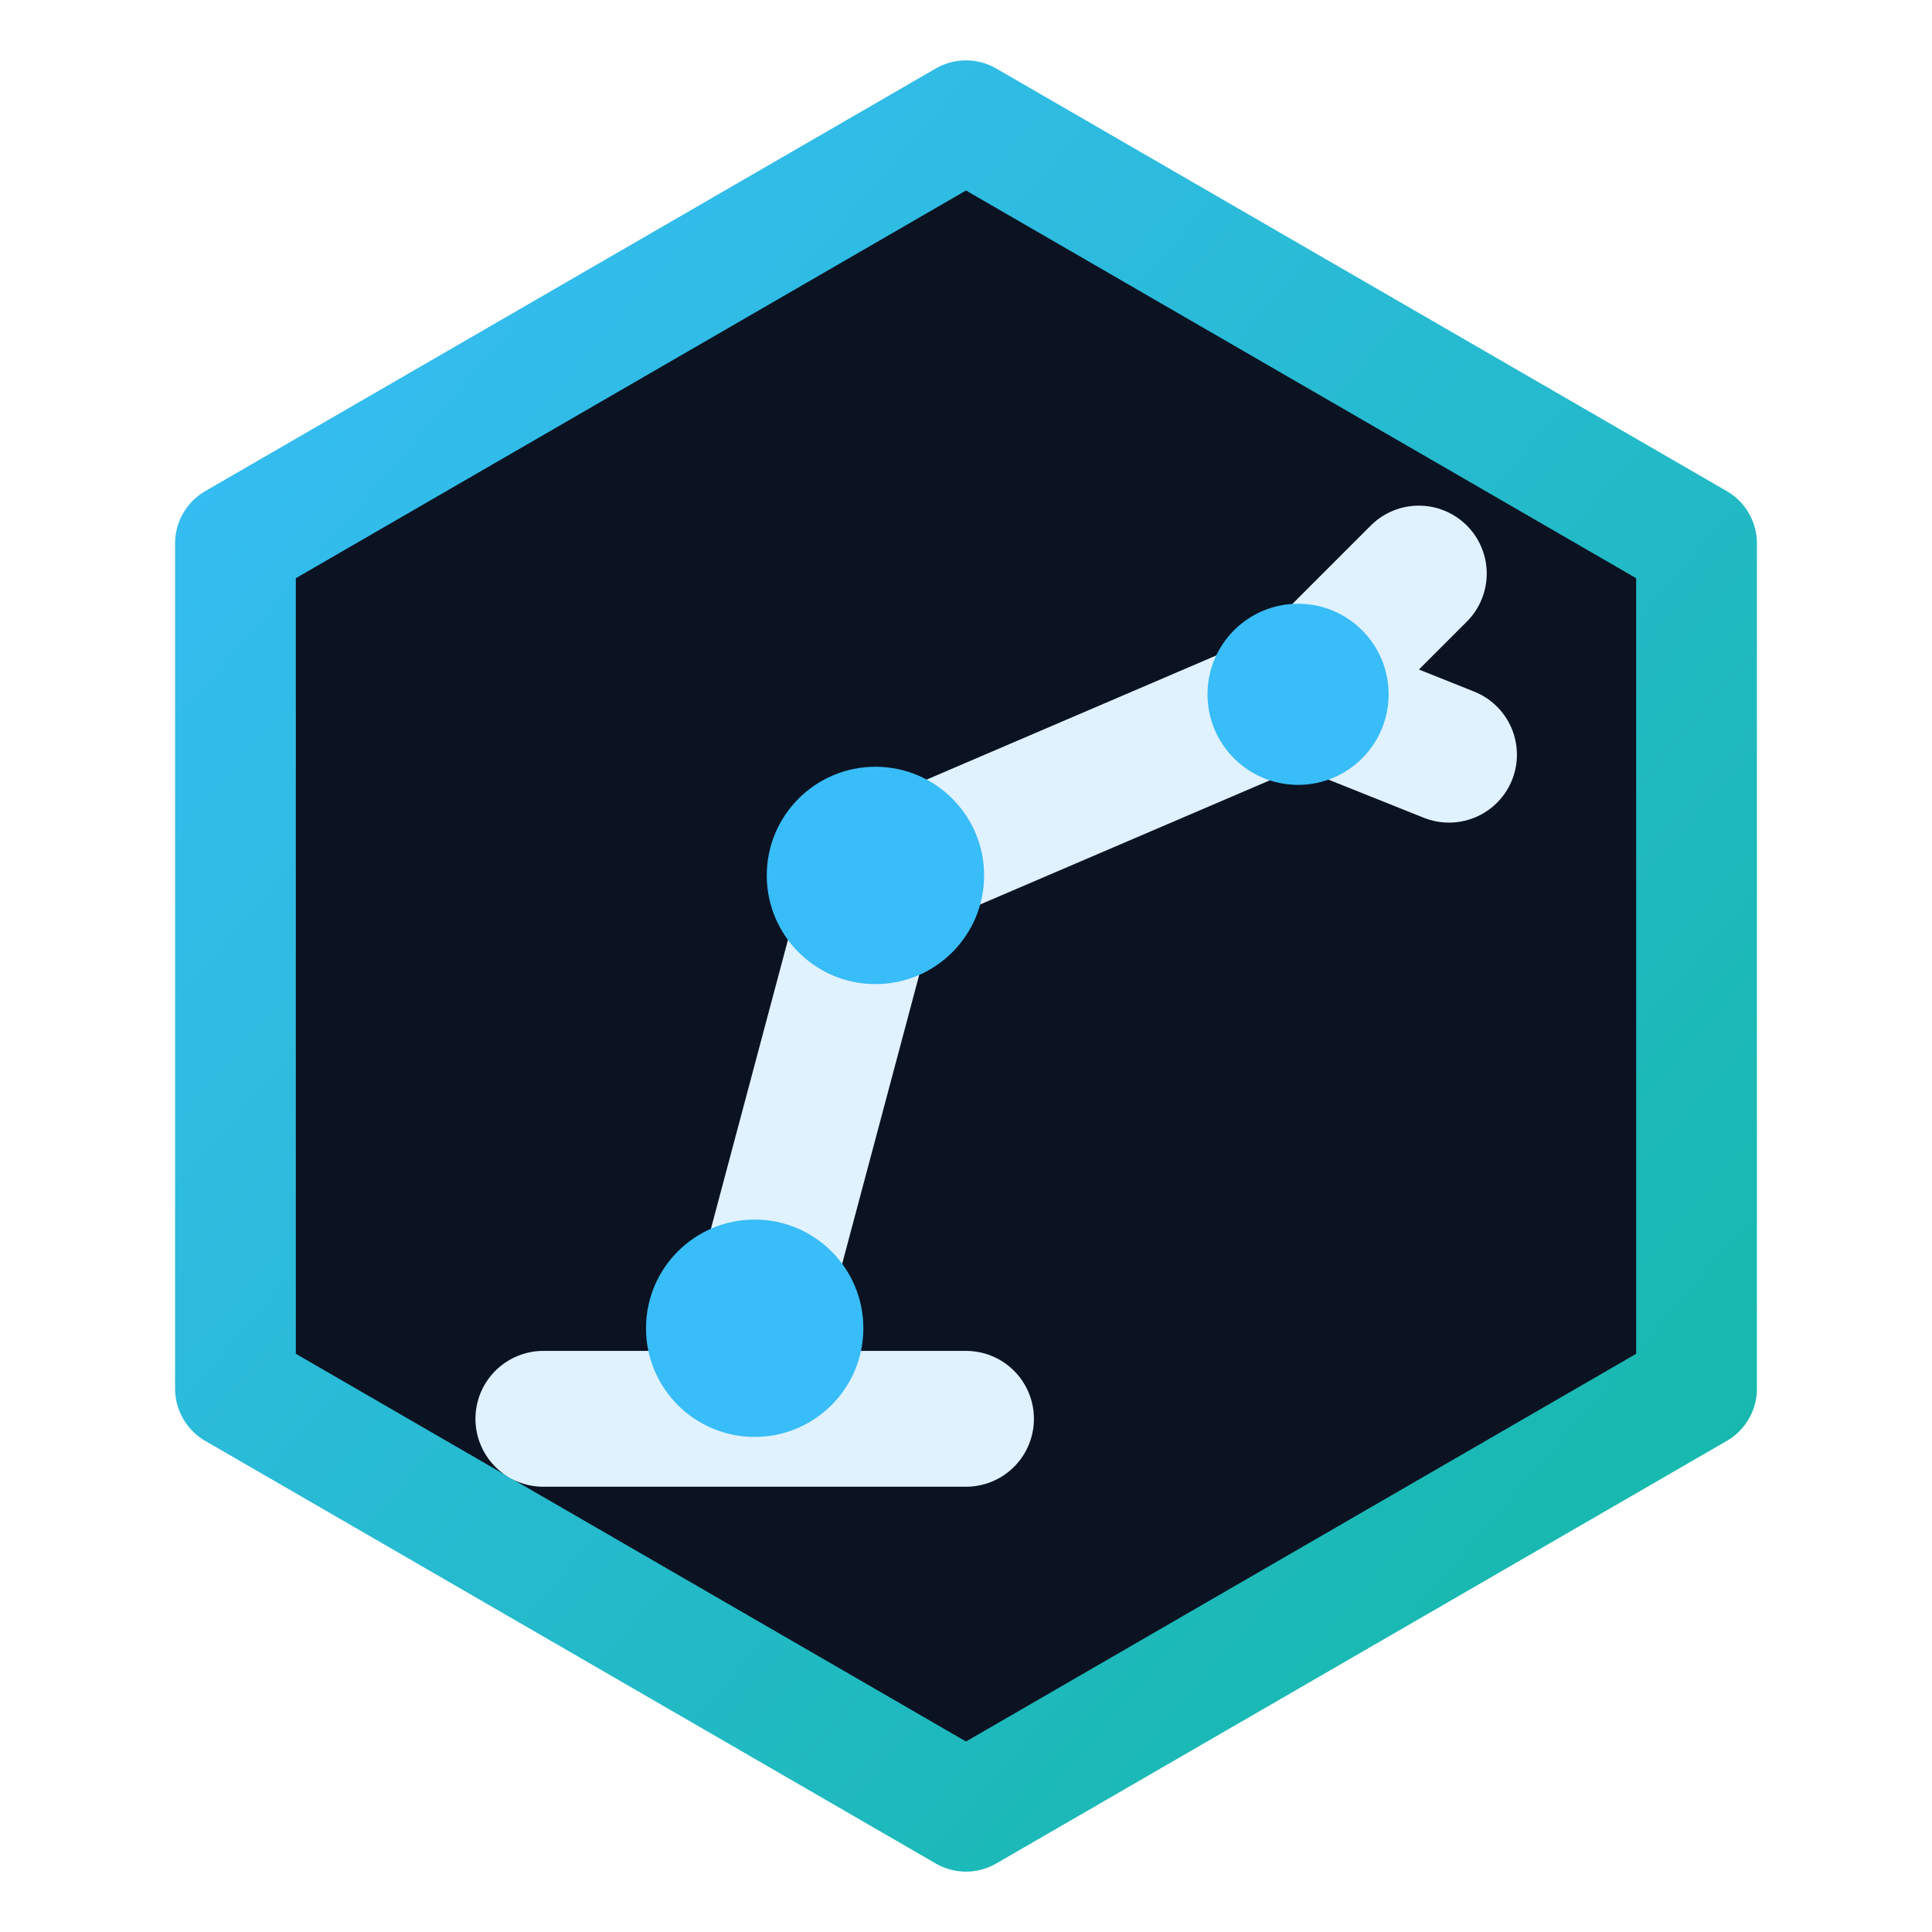
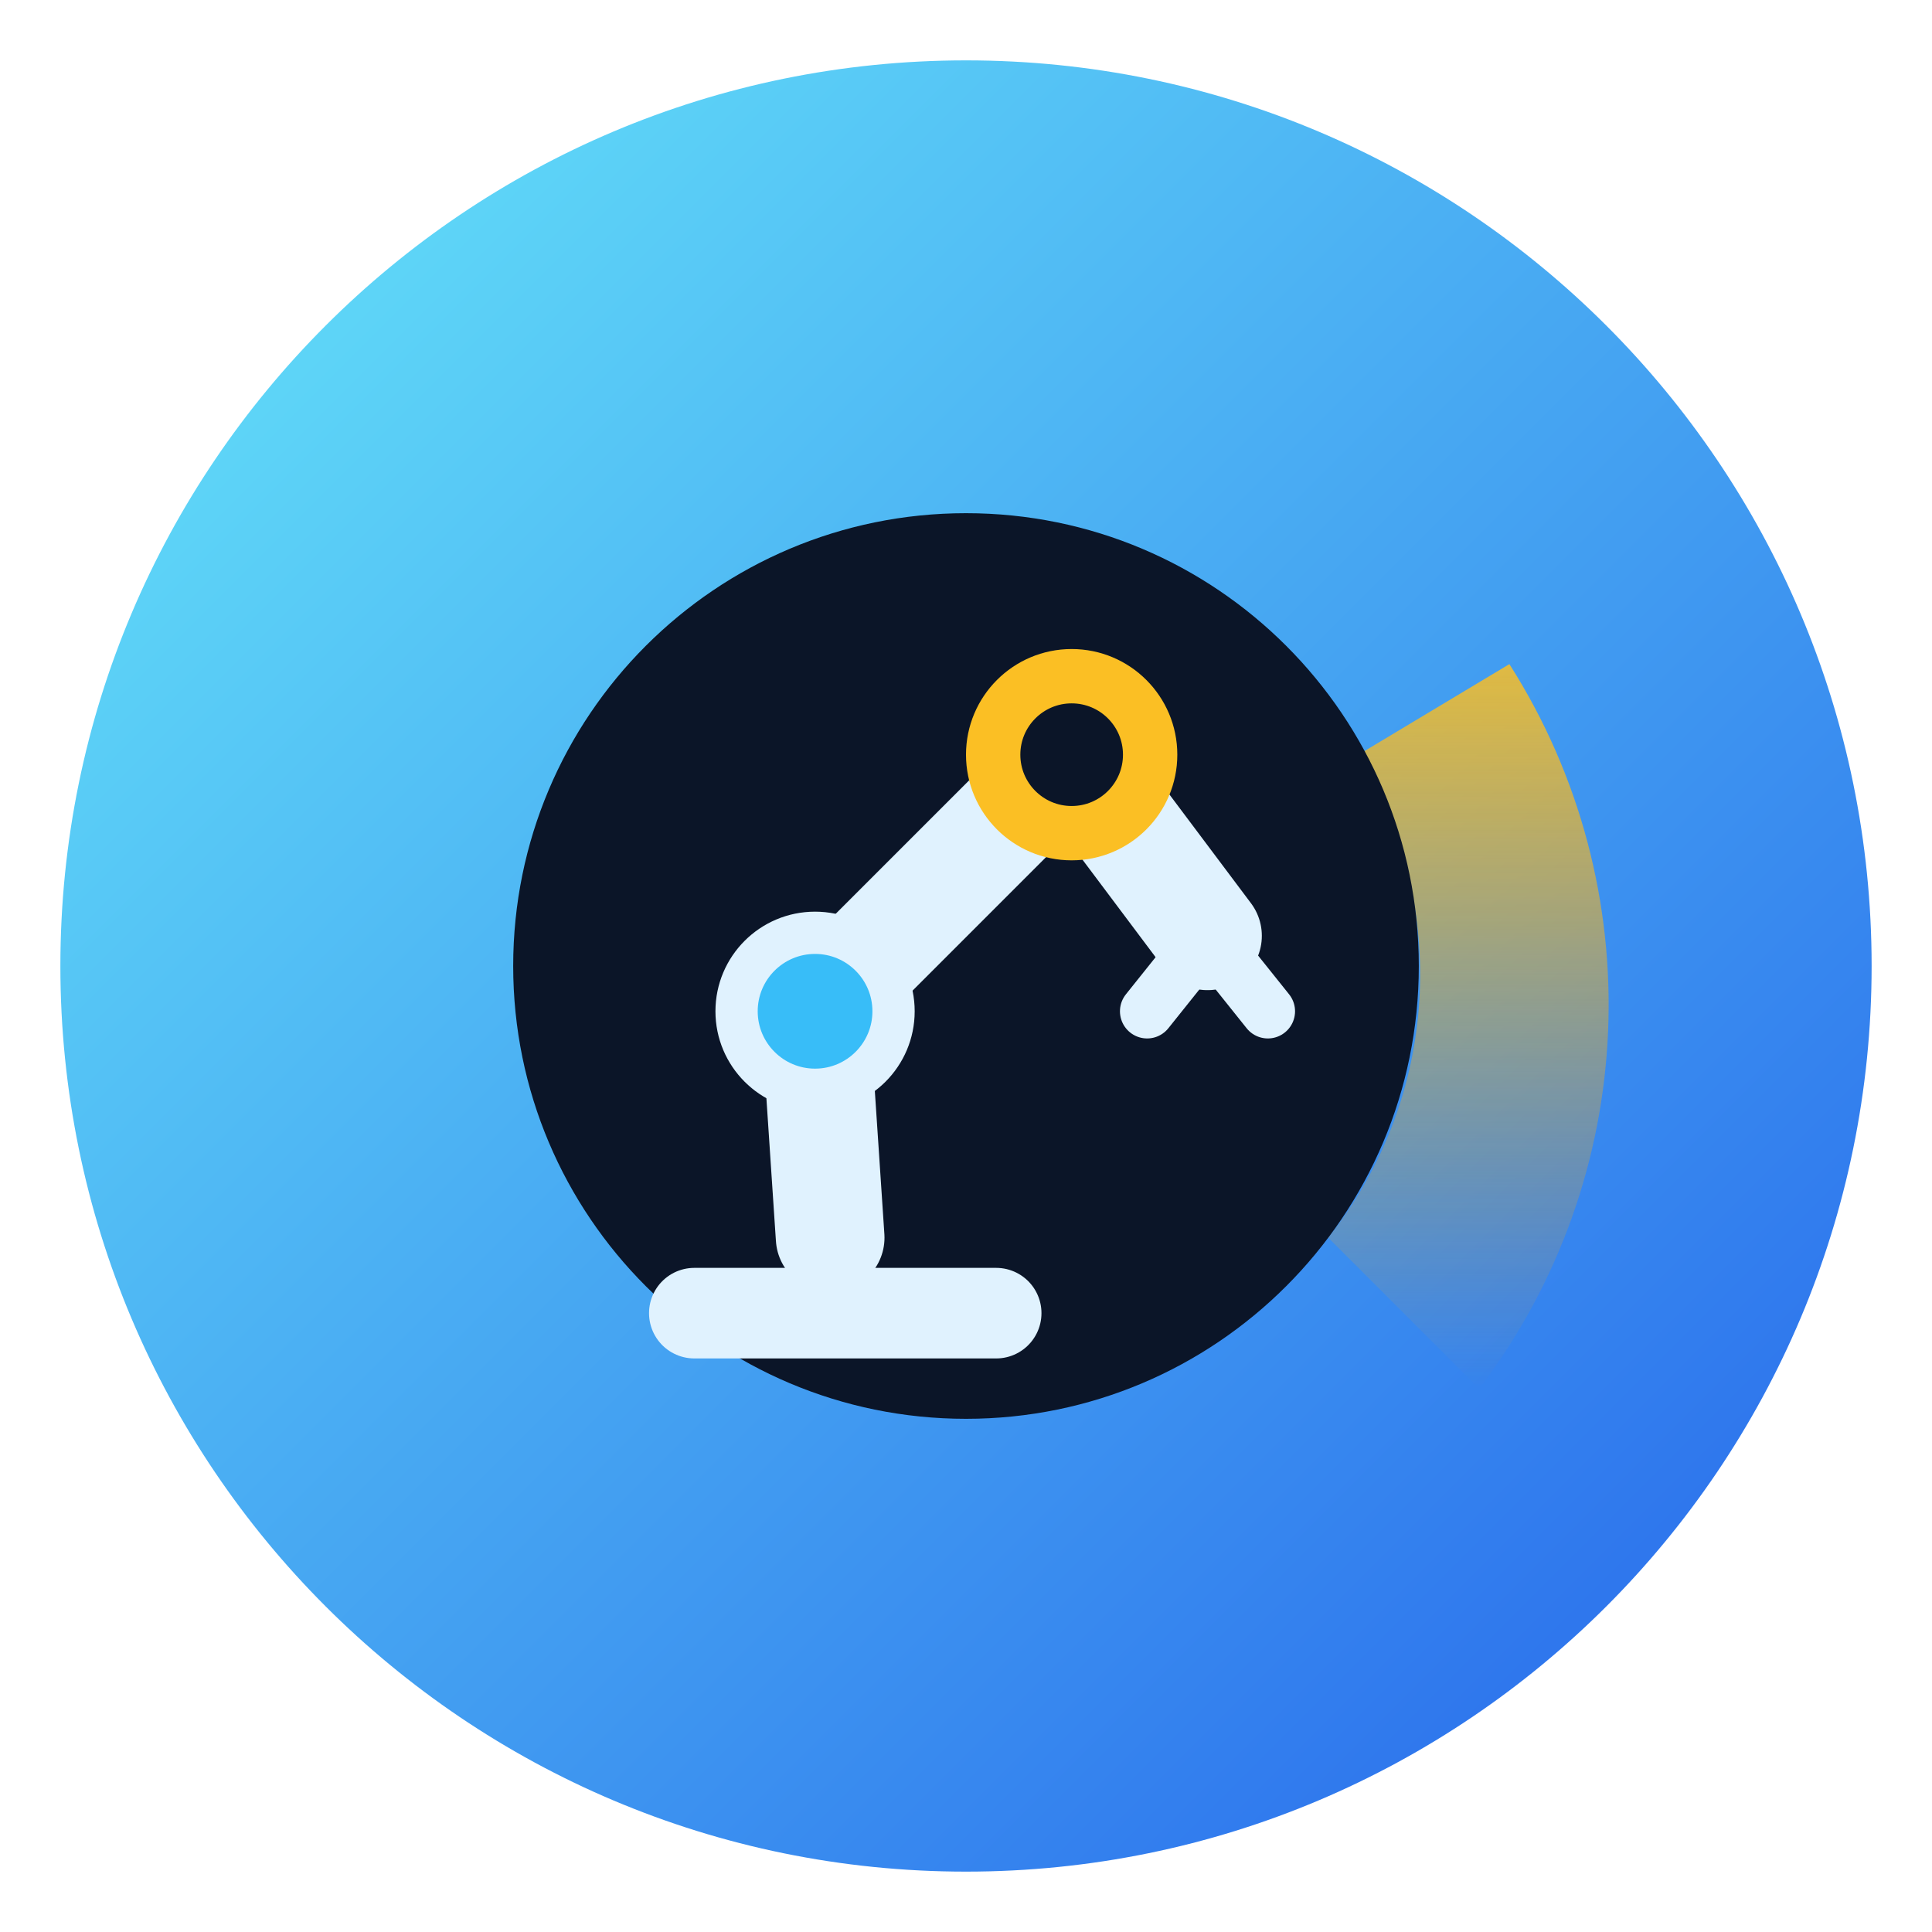
<svg xmlns="http://www.w3.org/2000/svg" viewBox="0 0 64 64">
  <defs>
    <linearGradient id="g" x1="0" y1="0" x2="1" y2="1">
-       <stop offset="0" stop-color="#38bdf8" />
-       <stop offset="1" stop-color="#14b8a6" />
+       <stop offset="0" stop-color="#67e8f9" />
+       <stop offset="1" stop-color="#2563eb" />
+     </linearGradient>
+     <linearGradient id="a" x1="0" y1="0" x2="0" y2="1">
+       <stop offset="0" stop-color="#fbbf24" />
+       <stop offset="1" stop-color="#f59e0b" stop-opacity="0" />
    </linearGradient>
  </defs>
-   <path d="M32 4 56.2 18v28L32 60 7.8 46V18Z" fill="#0b1322" stroke="url(#g)" stroke-width="4" stroke-linejoin="round" />
-   <g fill="none" stroke="#e0f2fe" stroke-width="4.5" stroke-linecap="round" stroke-linejoin="round">
-     <path d="M18 47h14" />
-     <path d="M25 44 29 29 43 23" />
-     <path d="M43 23l4-4M43 23l5 2" />
-   </g>
-   <g fill="#38bdf8">
-     <circle cx="25" cy="44" r="3.6" />
-     <circle cx="29" cy="29" r="3.6" />
-     <circle cx="43" cy="23" r="3" />
-   </g>
+   <circle cx="32" cy="32" r="30" fill="url(#g)" />
+   <path d="M50 22A21 21 0 0 1 49 46L44 41A14 14 0 0 0 45 25Z" fill="url(#a)" opacity=".85" />
+   <circle cx="32" cy="32" r="15" fill="#0b1528" />
+   <path d="M23 43.5h10" stroke="#e0f2fe" stroke-width="3" stroke-linecap="round" />
+   <path d="M27.5 41 27 33.5 35.5 25 40 31" fill="none" stroke="#e0f2fe" stroke-width="3.6" stroke-linecap="round" stroke-linejoin="round" />
+   <path d="M38 33.5l2-2.5 2 2.5M40 31v-0.5" fill="none" stroke="#e0f2fe" stroke-width="1.8" stroke-linecap="round" stroke-linejoin="round" />
+   <circle cx="27" cy="33.5" r="2.6" fill="#38bdf8" stroke="#e0f2fe" stroke-width="1.4" />
+   <circle cx="35.5" cy="25" r="2.6" fill="#0b1528" stroke="#fbbf24" stroke-width="1.8" />
</svg>
